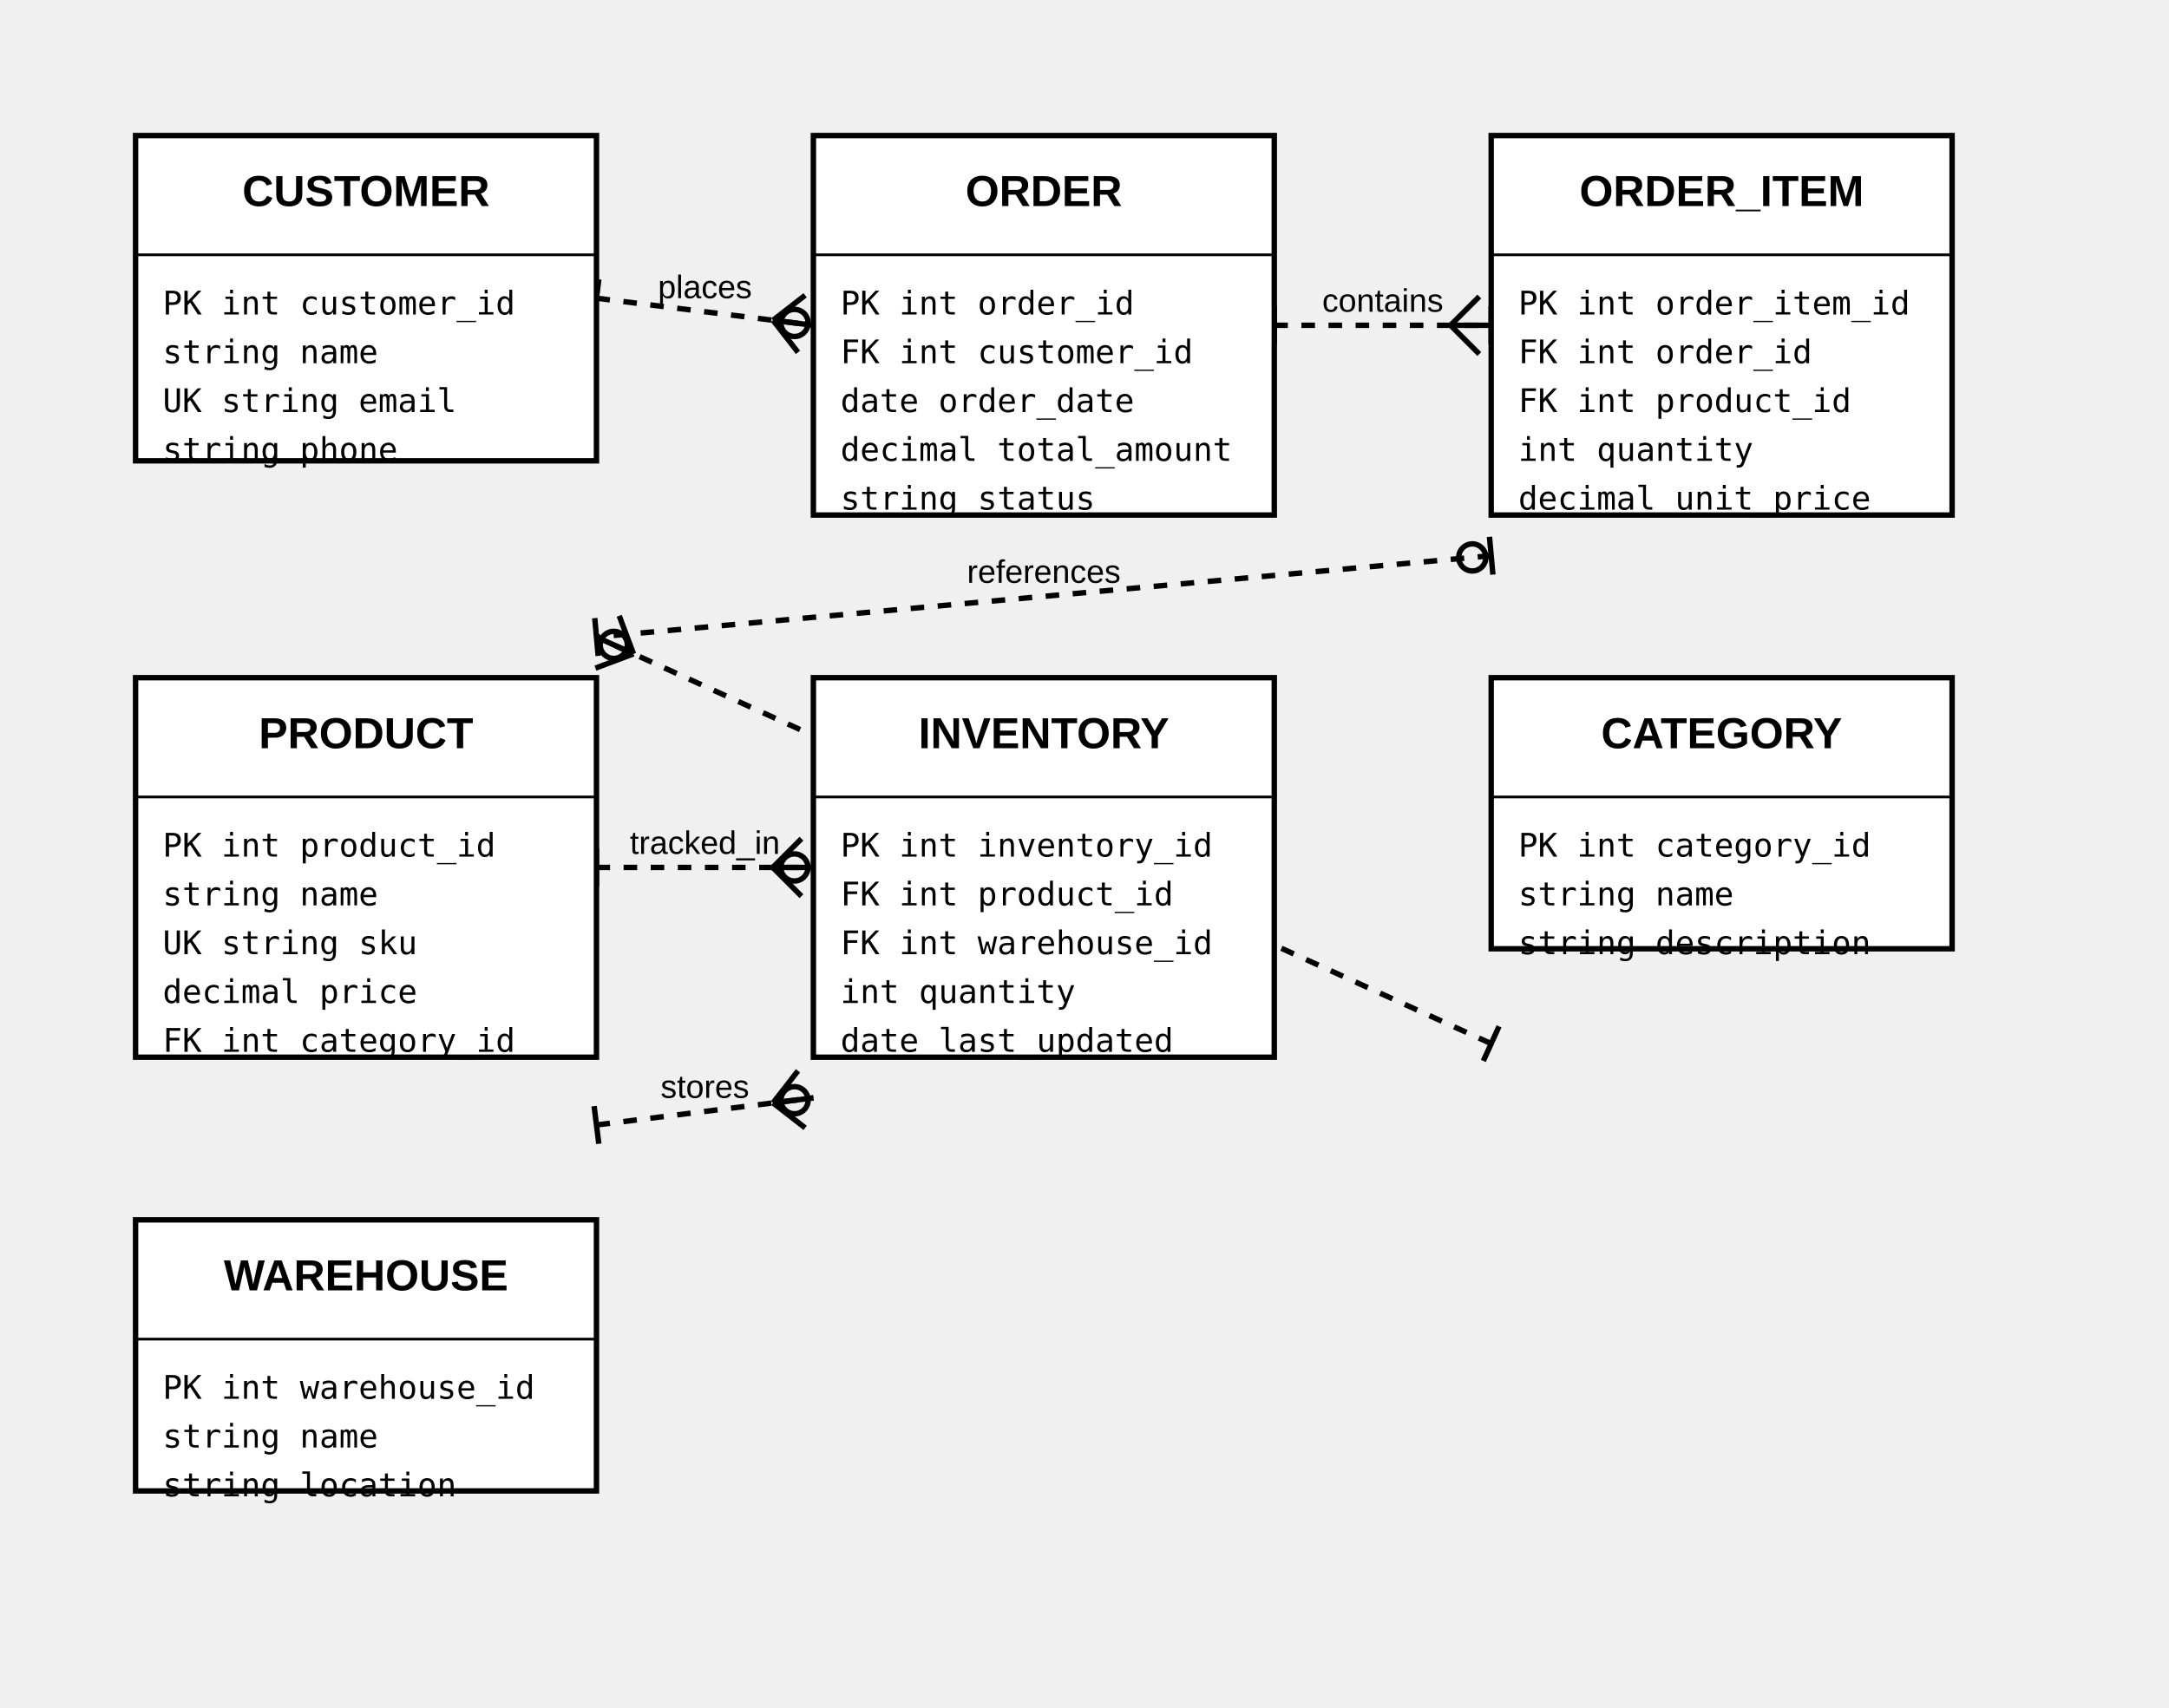
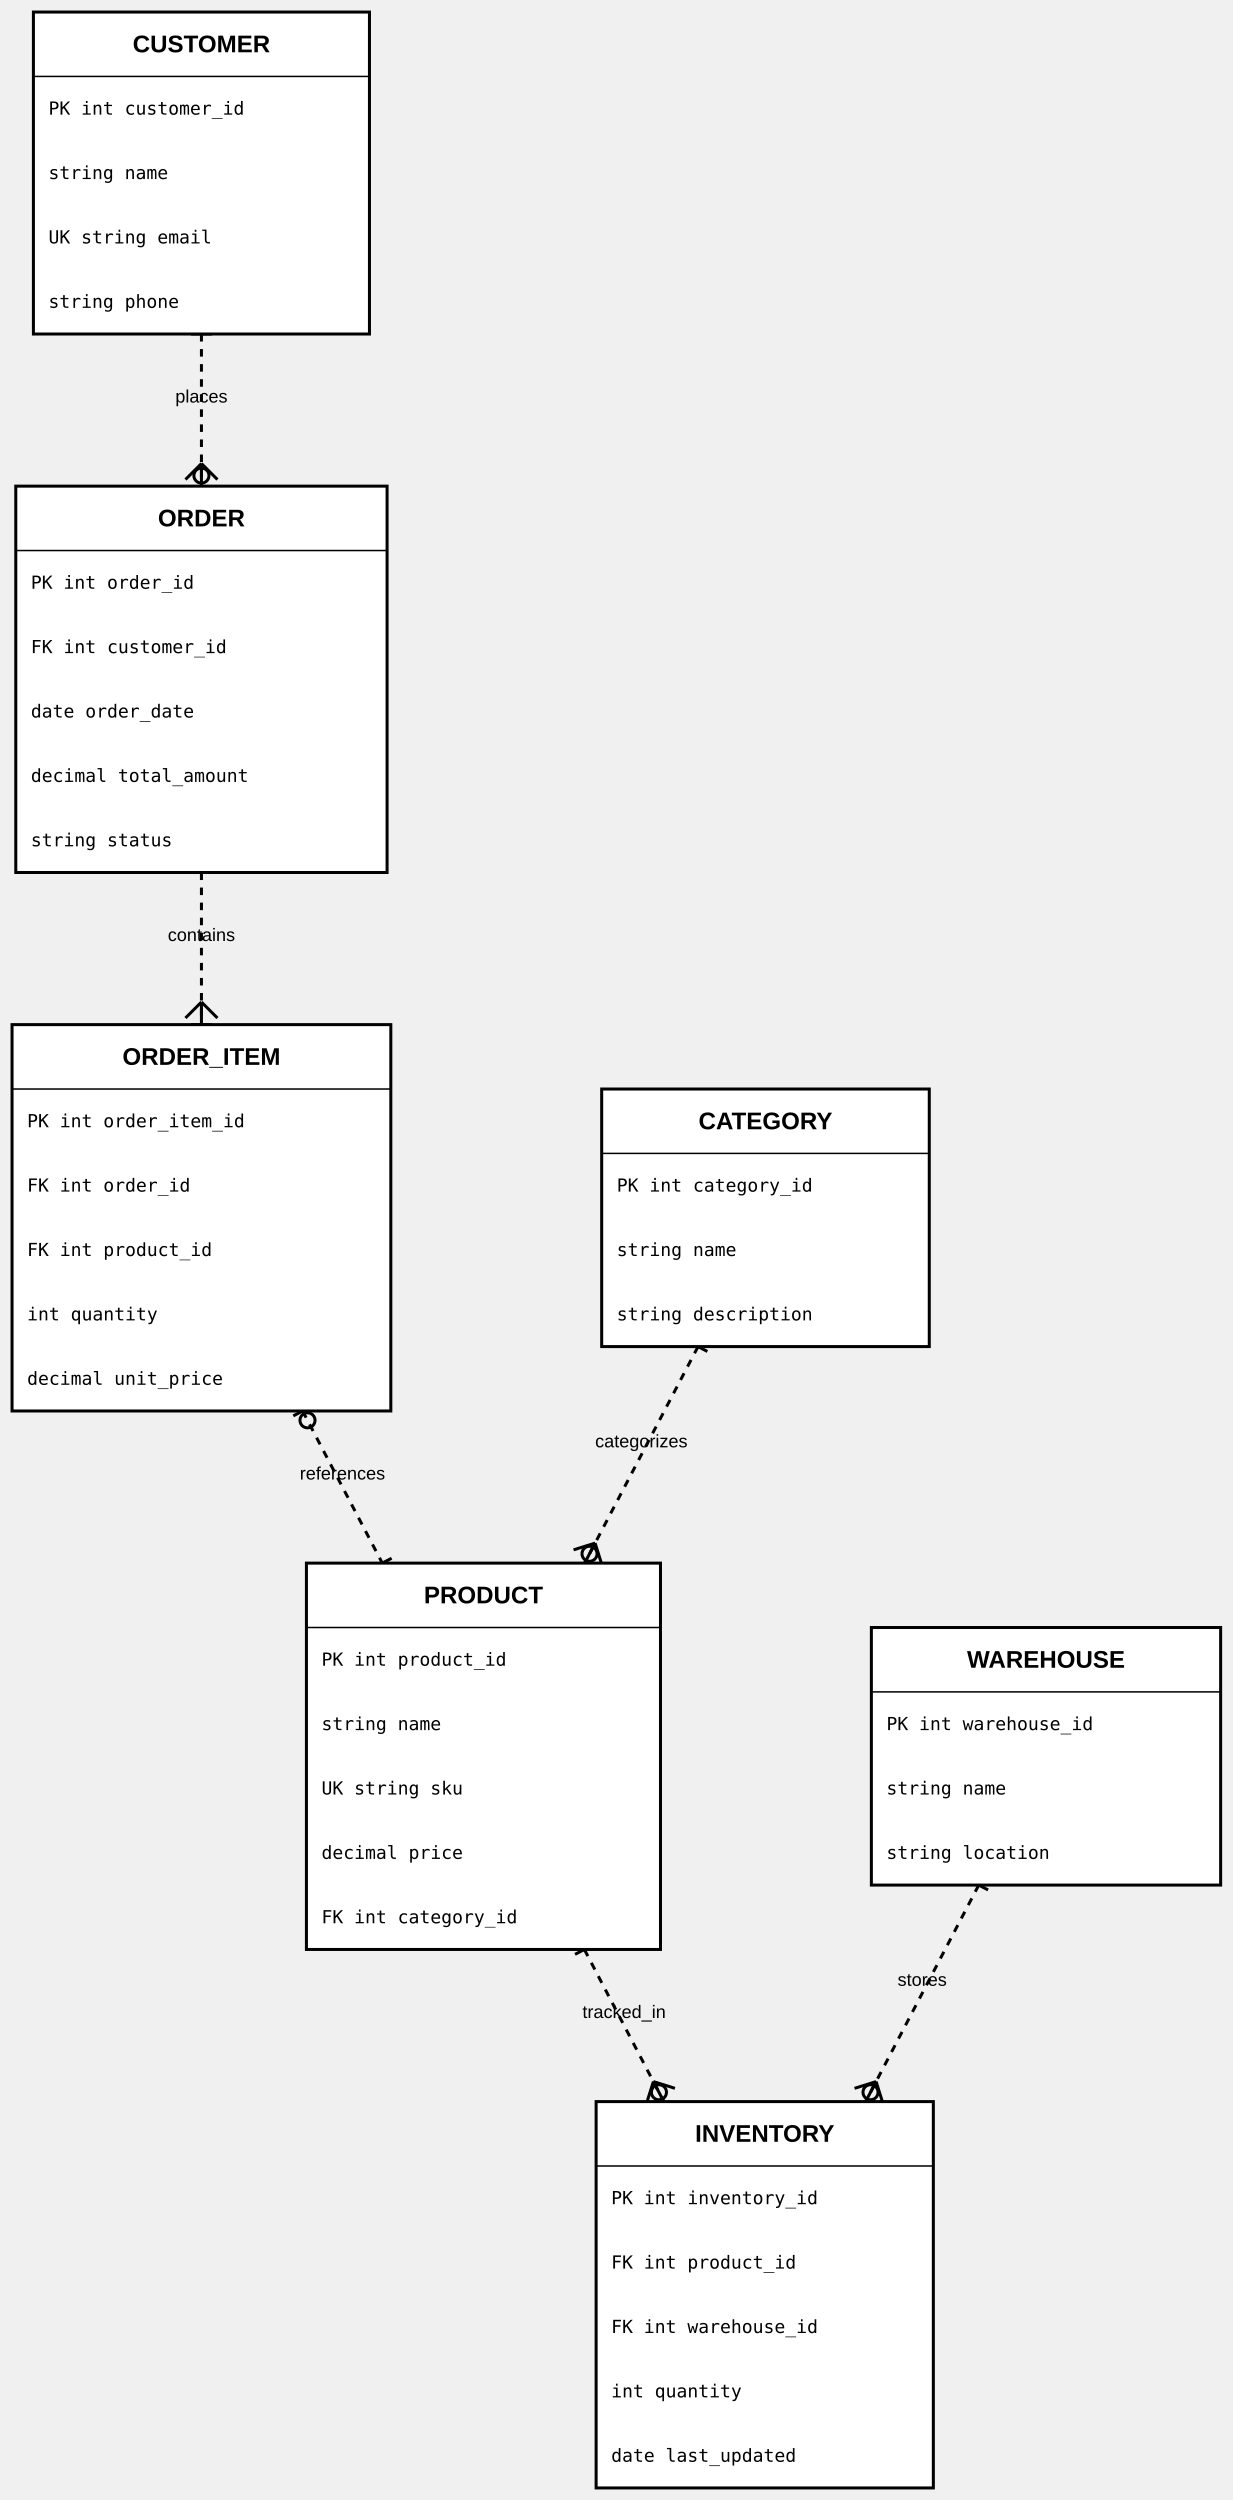
- <svg xmlns="http://www.w3.org/2000/svg" width="800.0" height="630.0" viewBox="0 0 800 630" version="1.2" baseProfile="tiny">
+ <svg xmlns="http://www.w3.org/2000/svg" width="818.38" height="1659.75" viewBox="0 0 818.38 1659.75" version="1.2" baseProfile="tiny">
  <g id="rel-CUSTOMER_to_ORDER">
-     <line stroke="#000000" stroke-width="2" x1="220.0" y1="110.0" x2="300.0" y2="120.0" stroke-dasharray="5,5" />
-     <line stroke="#000000" stroke-width="2" x1="219.132" y1="116.946" x2="220.868" y2="103.054" />
-     <circle fill="none" stroke="#000000" stroke-width="2" cx="293.054" cy="119.132" r="5.0" />
-     <line stroke="#000000" stroke-width="2" x1="285.116" y1="118.139" x2="296.956" y2="108.93" />
-     <line stroke="#000000" stroke-width="2" x1="285.116" y1="118.139" x2="300.0" y2="120.0" />
-     <line stroke="#000000" stroke-width="2" x1="285.116" y1="118.139" x2="294.325" y2="129.98" />
-     <text fill="#000000" x="260.0" y="110.0" text-anchor="middle" font-family="Arial, sans-serif" font-size="12">places</text>
+     <line stroke="#000000" stroke-width="2" x1="133.732" y1="221.75" x2="133.732" y2="322.75" stroke-dasharray="5,5" />
+     <line stroke="#000000" stroke-width="2" x1="126.732" y1="221.75" x2="140.732" y2="221.75" />
+     <circle fill="none" stroke="#000000" stroke-width="2" cx="133.732" cy="315.75" r="5.0" />
+     <line stroke="#000000" stroke-width="2" x1="133.732" y1="307.75" x2="144.339" y2="318.357" />
+     <line stroke="#000000" stroke-width="2" x1="133.732" y1="307.75" x2="133.732" y2="322.75" />
+     <line stroke="#000000" stroke-width="2" x1="133.732" y1="307.75" x2="123.125" y2="318.357" />
+     <text fill="#000000" x="133.732" y="267.25" text-anchor="middle" font-family="Arial, sans-serif" font-size="12">places</text>
  </g>
  <g id="rel-ORDER_to_ORDER_ITEM">
-     <line stroke="#000000" stroke-width="2" x1="470.0" y1="120.0" x2="550.0" y2="120.0" stroke-dasharray="5,5" />
-     <line stroke="#000000" stroke-width="2" x1="470.0" y1="127.0" x2="470.0" y2="113.0" />
-     <line stroke="#000000" stroke-width="2" x1="550.0" y1="113.0" x2="550.0" y2="127.0" />
-     <line stroke="#000000" stroke-width="2" x1="535.0" y1="120.0" x2="545.607" y2="109.393" />
-     <line stroke="#000000" stroke-width="2" x1="535.0" y1="120.0" x2="550.0" y2="120.0" />
-     <line stroke="#000000" stroke-width="2" x1="535.0" y1="120.0" x2="545.607" y2="130.607" />
-     <text fill="#000000" x="510.0" y="115.0" text-anchor="middle" font-family="Arial, sans-serif" font-size="12">contains</text>
+     <line stroke="#000000" stroke-width="2" x1="133.732" y1="579.25" x2="133.732" y2="680.25" stroke-dasharray="5,5" />
+     <line stroke="#000000" stroke-width="2" x1="126.732" y1="579.25" x2="140.732" y2="579.25" />
+     <line stroke="#000000" stroke-width="2" x1="140.732" y1="680.25" x2="126.732" y2="680.25" />
+     <line stroke="#000000" stroke-width="2" x1="133.732" y1="665.25" x2="144.339" y2="675.857" />
+     <line stroke="#000000" stroke-width="2" x1="133.732" y1="665.25" x2="133.732" y2="680.25" />
+     <line stroke="#000000" stroke-width="2" x1="133.732" y1="665.25" x2="123.125" y2="675.857" />
+     <text fill="#000000" x="133.732" y="624.75" text-anchor="middle" font-family="Arial, sans-serif" font-size="12">contains</text>
  </g>
  <g id="rel-ORDER_ITEM_to_PRODUCT">
-     <line stroke="#000000" stroke-width="2" x1="550.0" y1="205.0" x2="220.0" y2="235.0" stroke-dasharray="5,5" />
-     <circle fill="none" stroke="#000000" stroke-width="2" cx="543.029" cy="205.634" r="5.0" />
-     <line stroke="#000000" stroke-width="2" x1="549.366" y1="198.029" x2="550.634" y2="211.971" />
-     <line stroke="#000000" stroke-width="2" x1="220.634" y1="241.971" x2="219.366" y2="228.029" />
-     <text fill="#000000" x="385.0" y="215.0" text-anchor="middle" font-family="Arial, sans-serif" font-size="12">references</text>
+     <line stroke="#000000" stroke-width="2" x1="200.901" y1="936.75" x2="253.799" y2="1037.75" stroke-dasharray="5,5" />
+     <circle fill="none" stroke="#000000" stroke-width="2" cx="204.149" cy="942.951" r="5.0" />
+     <line stroke="#000000" stroke-width="2" x1="194.7" y1="939.998" x2="207.102" y2="933.502" />
+     <line stroke="#000000" stroke-width="2" x1="260" y1="1034.502" x2="247.598" y2="1040.998" />
+     <text fill="#000000" x="227.35" y="982.25" text-anchor="middle" font-family="Arial, sans-serif" font-size="12">references</text>
  </g>
  <g id="rel-PRODUCT_to_INVENTORY">
-     <line stroke="#000000" stroke-width="2" x1="220.0" y1="320.0" x2="300.0" y2="320.0" stroke-dasharray="5,5" />
-     <line stroke="#000000" stroke-width="2" x1="220.0" y1="327.0" x2="220.0" y2="313.0" />
-     <circle fill="none" stroke="#000000" stroke-width="2" cx="293.0" cy="320.0" r="5.0" />
-     <line stroke="#000000" stroke-width="2" x1="285.0" y1="320.0" x2="295.607" y2="309.393" />
-     <line stroke="#000000" stroke-width="2" x1="285.0" y1="320.0" x2="300.0" y2="320.0" />
-     <line stroke="#000000" stroke-width="2" x1="285.0" y1="320.0" x2="295.607" y2="330.607" />
-     <text fill="#000000" x="260.0" y="315.0" text-anchor="middle" font-family="Arial, sans-serif" font-size="12">tracked_in</text>
+     <line stroke="#000000" stroke-width="2" x1="387.958" y1="1294.25" x2="440.714" y2="1395.25" stroke-dasharray="5,5" />
+     <line stroke="#000000" stroke-width="2" x1="381.753" y1="1297.491" x2="394.162" y2="1291.009" />
+     <circle fill="none" stroke="#000000" stroke-width="2" cx="437.473" cy="1389.045" r="5.0" />
+     <line stroke="#000000" stroke-width="2" x1="433.769" y1="1381.954" x2="448.081" y2="1386.445" />
+     <line stroke="#000000" stroke-width="2" x1="433.769" y1="1381.954" x2="440.714" y2="1395.25" />
+     <line stroke="#000000" stroke-width="2" x1="433.769" y1="1381.954" x2="429.279" y2="1396.267" />
+     <text fill="#000000" x="414.336" y="1339.75" text-anchor="middle" font-family="Arial, sans-serif" font-size="12">tracked_in</text>
  </g>
  <g id="rel-CATEGORY_to_PRODUCT">
-     <line stroke="#000000" stroke-width="2" x1="550.0" y1="385.0" x2="220.0" y2="235.0" stroke-dasharray="5,5" />
-     <line stroke="#000000" stroke-width="2" x1="552.897" y1="378.627" x2="547.103" y2="391.373" />
-     <circle fill="none" stroke="#000000" stroke-width="2" cx="226.373" cy="237.897" r="5.0" />
-     <line stroke="#000000" stroke-width="2" x1="233.655" y1="241.207" x2="219.611" y2="246.474" />
-     <line stroke="#000000" stroke-width="2" x1="233.655" y1="241.207" x2="220.0" y2="235.0" />
-     <line stroke="#000000" stroke-width="2" x1="233.655" y1="241.207" x2="228.389" y2="227.162" />
-     <text fill="#000000" x="385.0" y="305.0" text-anchor="middle" font-family="Arial, sans-serif" font-size="12">categorizes</text>
+     <line stroke="#000000" stroke-width="2" x1="463.424" y1="894.0" x2="388.137" y2="1037.75" stroke-dasharray="5,5" />
+     <line stroke="#000000" stroke-width="2" x1="457.223" y1="890.752" x2="469.625" y2="897.248" />
+     <circle fill="none" stroke="#000000" stroke-width="2" cx="391.385" cy="1031.549" r="5.0" />
+     <line stroke="#000000" stroke-width="2" x1="395.097" y1="1024.462" x2="399.572" y2="1038.779" />
+     <line stroke="#000000" stroke-width="2" x1="395.097" y1="1024.462" x2="388.137" y2="1037.75" />
+     <line stroke="#000000" stroke-width="2" x1="395.097" y1="1024.462" x2="380.78" y2="1028.937" />
+     <text fill="#000000" x="425.781" y="960.875" text-anchor="middle" font-family="Arial, sans-serif" font-size="12">categorizes</text>
  </g>
  <g id="rel-WAREHOUSE_to_INVENTORY">
-     <line stroke="#000000" stroke-width="2" x1="220.0" y1="415.0" x2="300.0" y2="405.0" stroke-dasharray="5,5" />
-     <line stroke="#000000" stroke-width="2" x1="220.868" y1="421.946" x2="219.132" y2="408.054" />
-     <circle fill="none" stroke="#000000" stroke-width="2" cx="293.054" cy="405.868" r="5.0" />
-     <line stroke="#000000" stroke-width="2" x1="285.116" y1="406.861" x2="294.325" y2="395.02" />
-     <line stroke="#000000" stroke-width="2" x1="285.116" y1="406.861" x2="300.0" y2="405.0" />
-     <line stroke="#000000" stroke-width="2" x1="285.116" y1="406.861" x2="296.956" y2="416.07" />
-     <text fill="#000000" x="260.0" y="405.0" text-anchor="middle" font-family="Arial, sans-serif" font-size="12">stores</text>
+     <line stroke="#000000" stroke-width="2" x1="649.78" y1="1251.5" x2="574.694" y2="1395.25" stroke-dasharray="5,5" />
+     <line stroke="#000000" stroke-width="2" x1="643.575" y1="1248.259" x2="655.985" y2="1254.741" />
+     <circle fill="none" stroke="#000000" stroke-width="2" cx="577.935" cy="1389.045" r="5.0" />
+     <line stroke="#000000" stroke-width="2" x1="581.639" y1="1381.954" x2="586.129" y2="1396.267" />
+     <line stroke="#000000" stroke-width="2" x1="581.639" y1="1381.954" x2="574.694" y2="1395.25" />
+     <line stroke="#000000" stroke-width="2" x1="581.639" y1="1381.954" x2="567.327" y2="1386.445" />
+     <text fill="#000000" x="612.237" y="1318.375" text-anchor="middle" font-family="Arial, sans-serif" font-size="12">stores</text>
  </g>
  <g id="entity-CUSTOMER">
-     <rect fill="#ffffff" stroke="#000000" stroke-width="2" x="50.0" y="50.0" width="170.0" height="120.0" />
-     <text fill="#000000" x="135.0" y="76.0" text-anchor="middle" font-family="Arial, sans-serif" font-size="16" font-weight="bold">CUSTOMER</text>
-     <line stroke="#000000" stroke-width="1" x1="50.0" y1="94.0" x2="220.0" y2="94.0" />
-     <text fill="#000000" x="60.0" y="116.0" font-family="monospace" font-size="12">PK int customer_id</text>
-     <text fill="#000000" x="60.0" y="134.0" font-family="monospace" font-size="12">string name</text>
-     <text fill="#000000" x="60.0" y="152.0" font-family="monospace" font-size="12">UK string email</text>
-     <text fill="#000000" x="60.0" y="170.0" font-family="monospace" font-size="12">string phone</text>
+     <rect fill="#ffffff" stroke="#000000" stroke-width="2" x="22.184" y="8.0" width="223.096" height="213.75" />
+     <text fill="#000000" x="133.732" y="34.708" text-anchor="middle" font-family="Arial, sans-serif" font-size="16" font-weight="bold">CUSTOMER</text>
+     <line stroke="#000000" stroke-width="1" x1="22.184" y1="50.75" x2="245.28" y2="50.75" />
+     <text fill="#000000" x="32.184" y="76.125" font-family="monospace" font-size="12">PK int customer_id</text>
+     <text fill="#000000" x="32.184" y="118.875" font-family="monospace" font-size="12">string name</text>
+     <text fill="#000000" x="32.184" y="161.625" font-family="monospace" font-size="12">UK string email</text>
+     <text fill="#000000" x="32.184" y="204.375" font-family="monospace" font-size="12">string phone</text>
  </g>
  <g id="entity-ORDER">
-     <rect fill="#ffffff" stroke="#000000" stroke-width="2" x="300.0" y="50.0" width="170.0" height="140.0" />
-     <text fill="#000000" x="385.0" y="76.0" text-anchor="middle" font-family="Arial, sans-serif" font-size="16" font-weight="bold">ORDER</text>
-     <line stroke="#000000" stroke-width="1" x1="300.0" y1="94.0" x2="470.0" y2="94.0" />
-     <text fill="#000000" x="310.0" y="116.0" font-family="monospace" font-size="12">PK int order_id</text>
-     <text fill="#000000" x="310.0" y="134.0" font-family="monospace" font-size="12">FK int customer_id</text>
-     <text fill="#000000" x="310.0" y="152.0" font-family="monospace" font-size="12">date order_date</text>
-     <text fill="#000000" x="310.0" y="170.0" font-family="monospace" font-size="12">decimal total_amount</text>
-     <text fill="#000000" x="310.0" y="188.0" font-family="monospace" font-size="12">string status</text>
+     <rect fill="#ffffff" stroke="#000000" stroke-width="2" x="10.48" y="322.75" width="246.504" height="256.5" />
+     <text fill="#000000" x="133.732" y="349.458" text-anchor="middle" font-family="Arial, sans-serif" font-size="16" font-weight="bold">ORDER</text>
+     <line stroke="#000000" stroke-width="1" x1="10.48" y1="365.5" x2="256.984" y2="365.5" />
+     <text fill="#000000" x="20.48" y="390.875" font-family="monospace" font-size="12">PK int order_id</text>
+     <text fill="#000000" x="20.48" y="433.625" font-family="monospace" font-size="12">FK int customer_id</text>
+     <text fill="#000000" x="20.48" y="476.375" font-family="monospace" font-size="12">date order_date</text>
+     <text fill="#000000" x="20.48" y="519.125" font-family="monospace" font-size="12">decimal total_amount</text>
+     <text fill="#000000" x="20.48" y="561.875" font-family="monospace" font-size="12">string status</text>
  </g>
  <g id="entity-ORDER_ITEM">
-     <rect fill="#ffffff" stroke="#000000" stroke-width="2" x="550.0" y="50.0" width="170.0" height="140.0" />
-     <text fill="#000000" x="635.0" y="76.0" text-anchor="middle" font-family="Arial, sans-serif" font-size="16" font-weight="bold">ORDER_ITEM</text>
-     <line stroke="#000000" stroke-width="1" x1="550.0" y1="94.0" x2="720.0" y2="94.0" />
-     <text fill="#000000" x="560.0" y="116.0" font-family="monospace" font-size="12">PK int order_item_id</text>
-     <text fill="#000000" x="560.0" y="134.0" font-family="monospace" font-size="12">FK int order_id</text>
-     <text fill="#000000" x="560.0" y="152.0" font-family="monospace" font-size="12">FK int product_id</text>
-     <text fill="#000000" x="560.0" y="170.0" font-family="monospace" font-size="12">int quantity</text>
-     <text fill="#000000" x="560.0" y="188.0" font-family="monospace" font-size="12">decimal unit_price</text>
+     <rect fill="#ffffff" stroke="#000000" stroke-width="2" x="8" y="680.25" width="251.464" height="256.5" />
+     <text fill="#000000" x="133.732" y="706.958" text-anchor="middle" font-family="Arial, sans-serif" font-size="16" font-weight="bold">ORDER_ITEM</text>
+     <line stroke="#000000" stroke-width="1" x1="8" y1="723.0" x2="259.464" y2="723.0" />
+     <text fill="#000000" x="18" y="748.375" font-family="monospace" font-size="12">PK int order_item_id</text>
+     <text fill="#000000" x="18" y="791.125" font-family="monospace" font-size="12">FK int order_id</text>
+     <text fill="#000000" x="18" y="833.875" font-family="monospace" font-size="12">FK int product_id</text>
+     <text fill="#000000" x="18" y="876.625" font-family="monospace" font-size="12">int quantity</text>
+     <text fill="#000000" x="18" y="919.375" font-family="monospace" font-size="12">decimal unit_price</text>
  </g>
  <g id="entity-PRODUCT">
-     <rect fill="#ffffff" stroke="#000000" stroke-width="2" x="50.0" y="250.0" width="170.0" height="140.0" />
-     <text fill="#000000" x="135.0" y="276.0" text-anchor="middle" font-family="Arial, sans-serif" font-size="16" font-weight="bold">PRODUCT</text>
-     <line stroke="#000000" stroke-width="1" x1="50.0" y1="294.0" x2="220.0" y2="294.0" />
-     <text fill="#000000" x="60.0" y="316.0" font-family="monospace" font-size="12">PK int product_id</text>
-     <text fill="#000000" x="60.0" y="334.0" font-family="monospace" font-size="12">string name</text>
-     <text fill="#000000" x="60.0" y="352.0" font-family="monospace" font-size="12">UK string sku</text>
-     <text fill="#000000" x="60.0" y="370.0" font-family="monospace" font-size="12">decimal price</text>
-     <text fill="#000000" x="60.0" y="388.0" font-family="monospace" font-size="12">FK int category_id</text>
+     <rect fill="#ffffff" stroke="#000000" stroke-width="2" x="203.436" y="1037.75" width="235.064" height="256.5" />
+     <text fill="#000000" x="320.968" y="1064.458" text-anchor="middle" font-family="Arial, sans-serif" font-size="16" font-weight="bold">PRODUCT</text>
+     <line stroke="#000000" stroke-width="1" x1="203.436" y1="1080.5" x2="438.5" y2="1080.5" />
+     <text fill="#000000" x="213.436" y="1105.875" font-family="monospace" font-size="12">PK int product_id</text>
+     <text fill="#000000" x="213.436" y="1148.625" font-family="monospace" font-size="12">string name</text>
+     <text fill="#000000" x="213.436" y="1191.375" font-family="monospace" font-size="12">UK string sku</text>
+     <text fill="#000000" x="213.436" y="1234.125" font-family="monospace" font-size="12">decimal price</text>
+     <text fill="#000000" x="213.436" y="1276.875" font-family="monospace" font-size="12">FK int category_id</text>
  </g>
  <g id="entity-INVENTORY">
-     <rect fill="#ffffff" stroke="#000000" stroke-width="2" x="300.0" y="250.0" width="170.0" height="140.0" />
-     <text fill="#000000" x="385.0" y="276.0" text-anchor="middle" font-family="Arial, sans-serif" font-size="16" font-weight="bold">INVENTORY</text>
-     <line stroke="#000000" stroke-width="1" x1="300.0" y1="294.0" x2="470.0" y2="294.0" />
-     <text fill="#000000" x="310.0" y="316.0" font-family="monospace" font-size="12">PK int inventory_id</text>
-     <text fill="#000000" x="310.0" y="334.0" font-family="monospace" font-size="12">FK int product_id</text>
-     <text fill="#000000" x="310.0" y="352.0" font-family="monospace" font-size="12">FK int warehouse_id</text>
-     <text fill="#000000" x="310.0" y="370.0" font-family="monospace" font-size="12">int quantity</text>
-     <text fill="#000000" x="310.0" y="388.0" font-family="monospace" font-size="12">date last_updated</text>
+     <rect fill="#ffffff" stroke="#000000" stroke-width="2" x="395.764" y="1395.25" width="223.88" height="256.5" />
+     <text fill="#000000" x="507.704" y="1421.958" text-anchor="middle" font-family="Arial, sans-serif" font-size="16" font-weight="bold">INVENTORY</text>
+     <line stroke="#000000" stroke-width="1" x1="395.764" y1="1438.0" x2="619.644" y2="1438.0" />
+     <text fill="#000000" x="405.764" y="1463.375" font-family="monospace" font-size="12">PK int inventory_id</text>
+     <text fill="#000000" x="405.764" y="1506.125" font-family="monospace" font-size="12">FK int product_id</text>
+     <text fill="#000000" x="405.764" y="1548.875" font-family="monospace" font-size="12">FK int warehouse_id</text>
+     <text fill="#000000" x="405.764" y="1591.625" font-family="monospace" font-size="12">int quantity</text>
+     <text fill="#000000" x="405.764" y="1634.375" font-family="monospace" font-size="12">date last_updated</text>
  </g>
  <g id="entity-CATEGORY">
-     <rect fill="#ffffff" stroke="#000000" stroke-width="2" x="550.0" y="250.0" width="170.0" height="100.0" />
-     <text fill="#000000" x="635.0" y="276.0" text-anchor="middle" font-family="Arial, sans-serif" font-size="16" font-weight="bold">CATEGORY</text>
-     <line stroke="#000000" stroke-width="1" x1="550.0" y1="294.0" x2="720.0" y2="294.0" />
-     <text fill="#000000" x="560.0" y="316.0" font-family="monospace" font-size="12">PK int category_id</text>
-     <text fill="#000000" x="560.0" y="334.0" font-family="monospace" font-size="12">string name</text>
-     <text fill="#000000" x="560.0" y="352.0" font-family="monospace" font-size="12">string description</text>
+     <rect fill="#ffffff" stroke="#000000" stroke-width="2" x="399.464" y="723.0" width="217.48" height="171.0" />
+     <text fill="#000000" x="508.204" y="749.708" text-anchor="middle" font-family="Arial, sans-serif" font-size="16" font-weight="bold">CATEGORY</text>
+     <line stroke="#000000" stroke-width="1" x1="399.464" y1="765.75" x2="616.944" y2="765.75" />
+     <text fill="#000000" x="409.464" y="791.125" font-family="monospace" font-size="12">PK int category_id</text>
+     <text fill="#000000" x="409.464" y="833.875" font-family="monospace" font-size="12">string name</text>
+     <text fill="#000000" x="409.464" y="876.625" font-family="monospace" font-size="12">string description</text>
  </g>
  <g id="entity-WAREHOUSE">
-     <rect fill="#ffffff" stroke="#000000" stroke-width="2" x="50.0" y="450.0" width="170.0" height="100.0" />
-     <text fill="#000000" x="135.0" y="476.0" text-anchor="middle" font-family="Arial, sans-serif" font-size="16" font-weight="bold">WAREHOUSE</text>
-     <line stroke="#000000" stroke-width="1" x1="50.0" y1="494.0" x2="220.0" y2="494.0" />
-     <text fill="#000000" x="60.0" y="516.0" font-family="monospace" font-size="12">PK int warehouse_id</text>
-     <text fill="#000000" x="60.0" y="534.0" font-family="monospace" font-size="12">string name</text>
-     <text fill="#000000" x="60.0" y="552.0" font-family="monospace" font-size="12">string location</text>
+     <rect fill="#ffffff" stroke="#000000" stroke-width="2" x="578.5" y="1080.5" width="231.88" height="171.0" />
+     <text fill="#000000" x="694.44" y="1107.208" text-anchor="middle" font-family="Arial, sans-serif" font-size="16" font-weight="bold">WAREHOUSE</text>
+     <line stroke="#000000" stroke-width="1" x1="578.5" y1="1123.25" x2="810.38" y2="1123.25" />
+     <text fill="#000000" x="588.5" y="1148.625" font-family="monospace" font-size="12">PK int warehouse_id</text>
+     <text fill="#000000" x="588.5" y="1191.375" font-family="monospace" font-size="12">string name</text>
+     <text fill="#000000" x="588.5" y="1234.125" font-family="monospace" font-size="12">string location</text>
  </g>
</svg>
